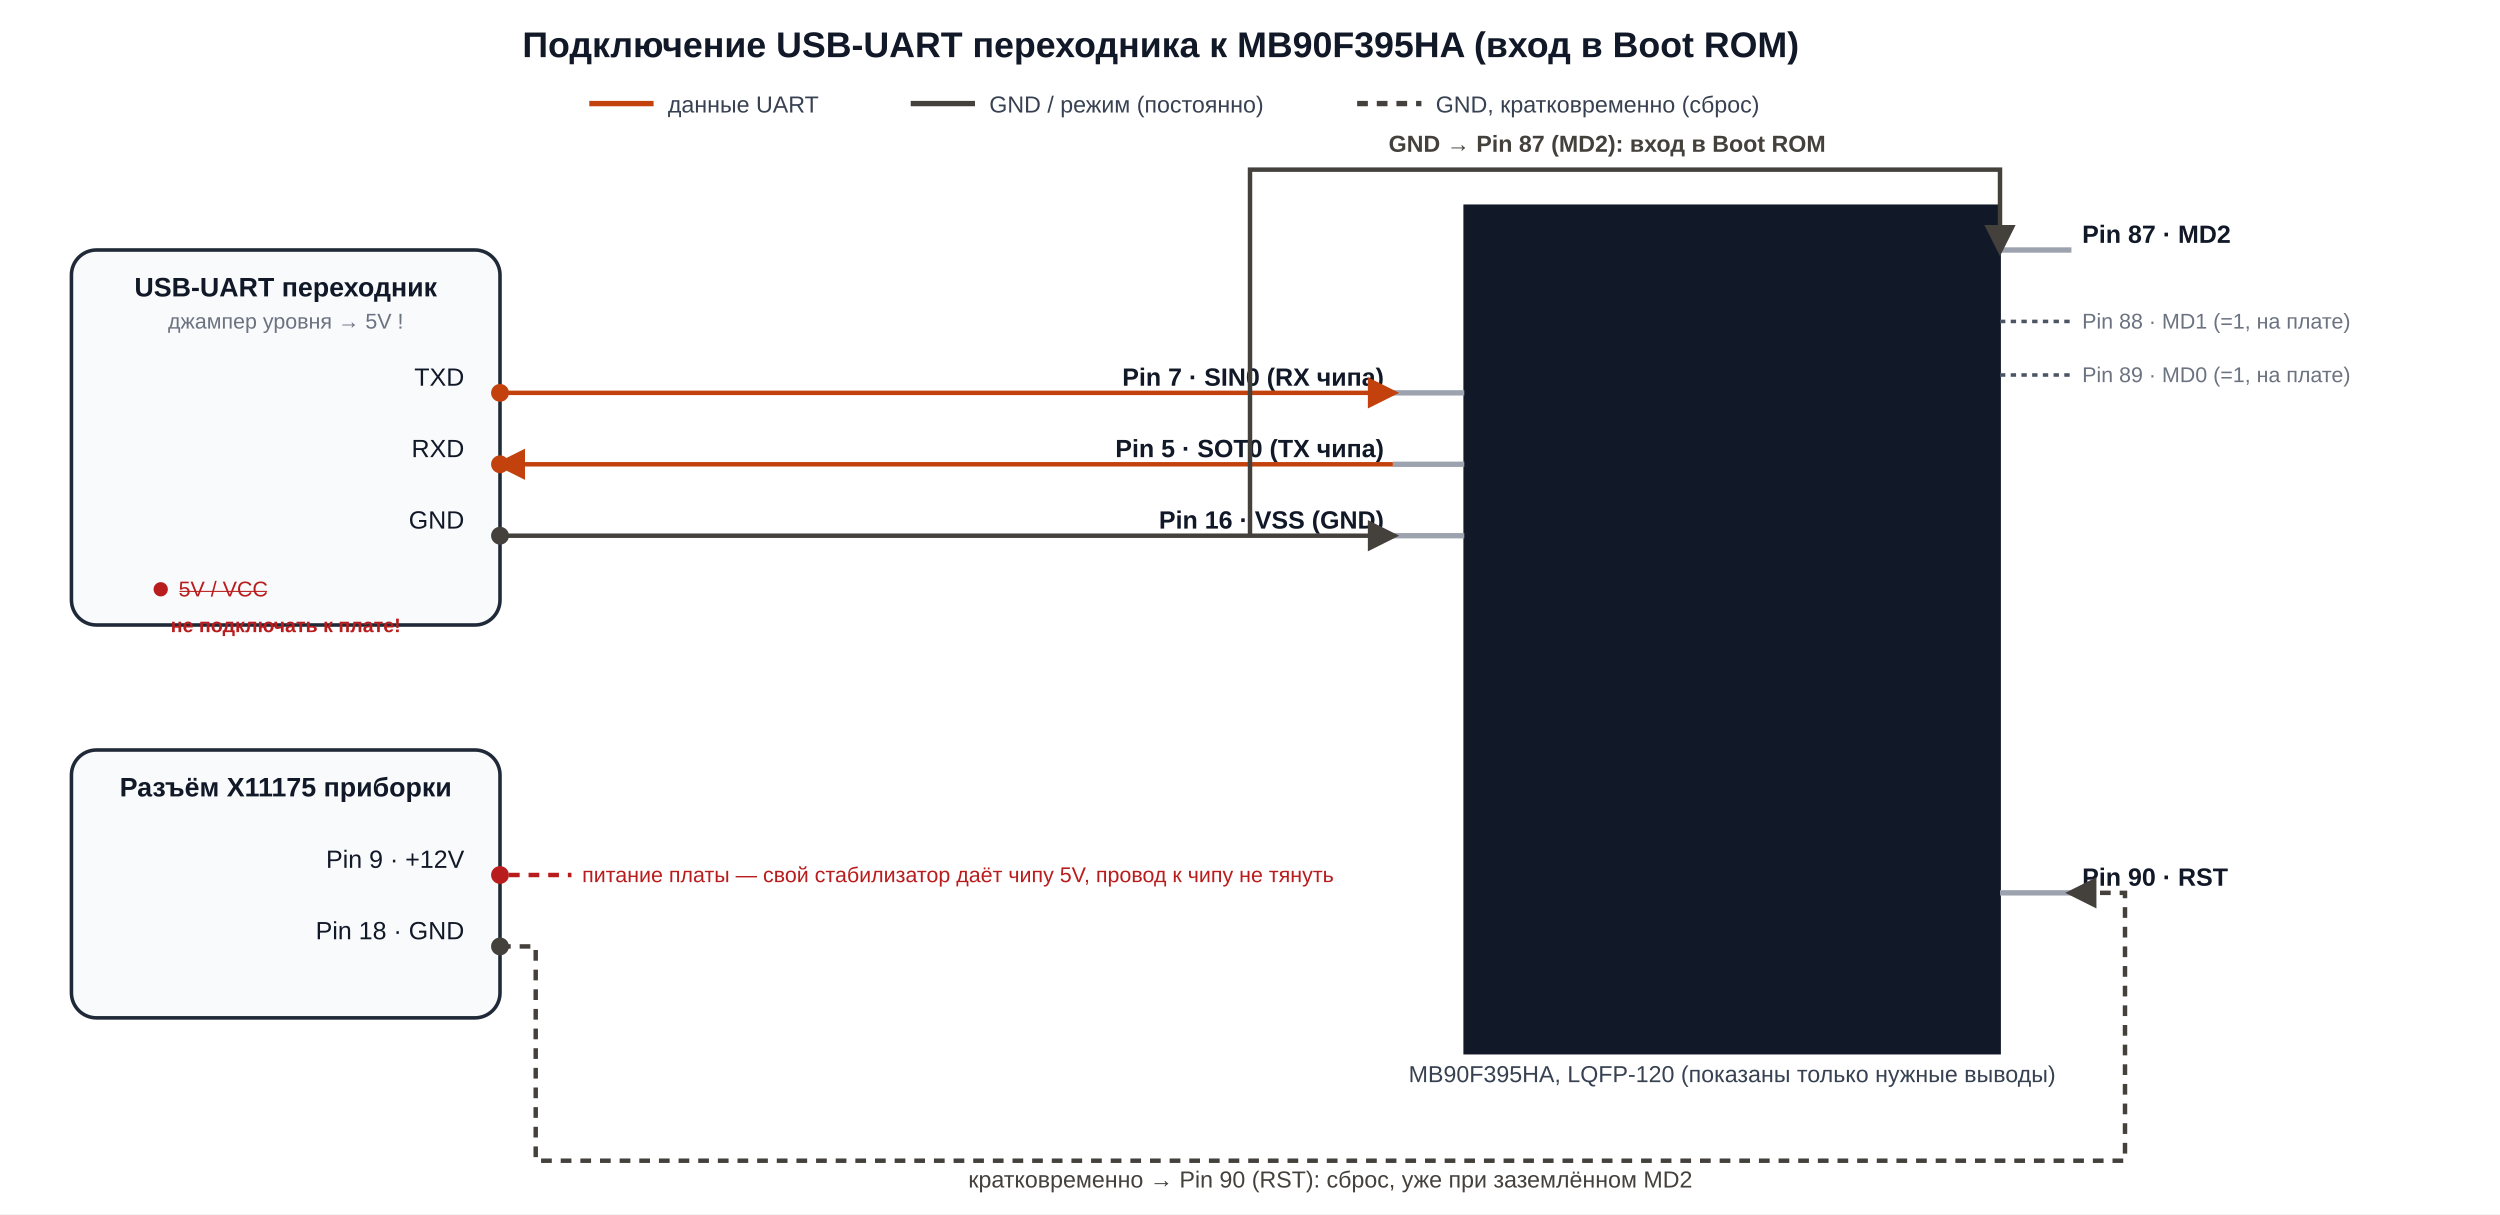
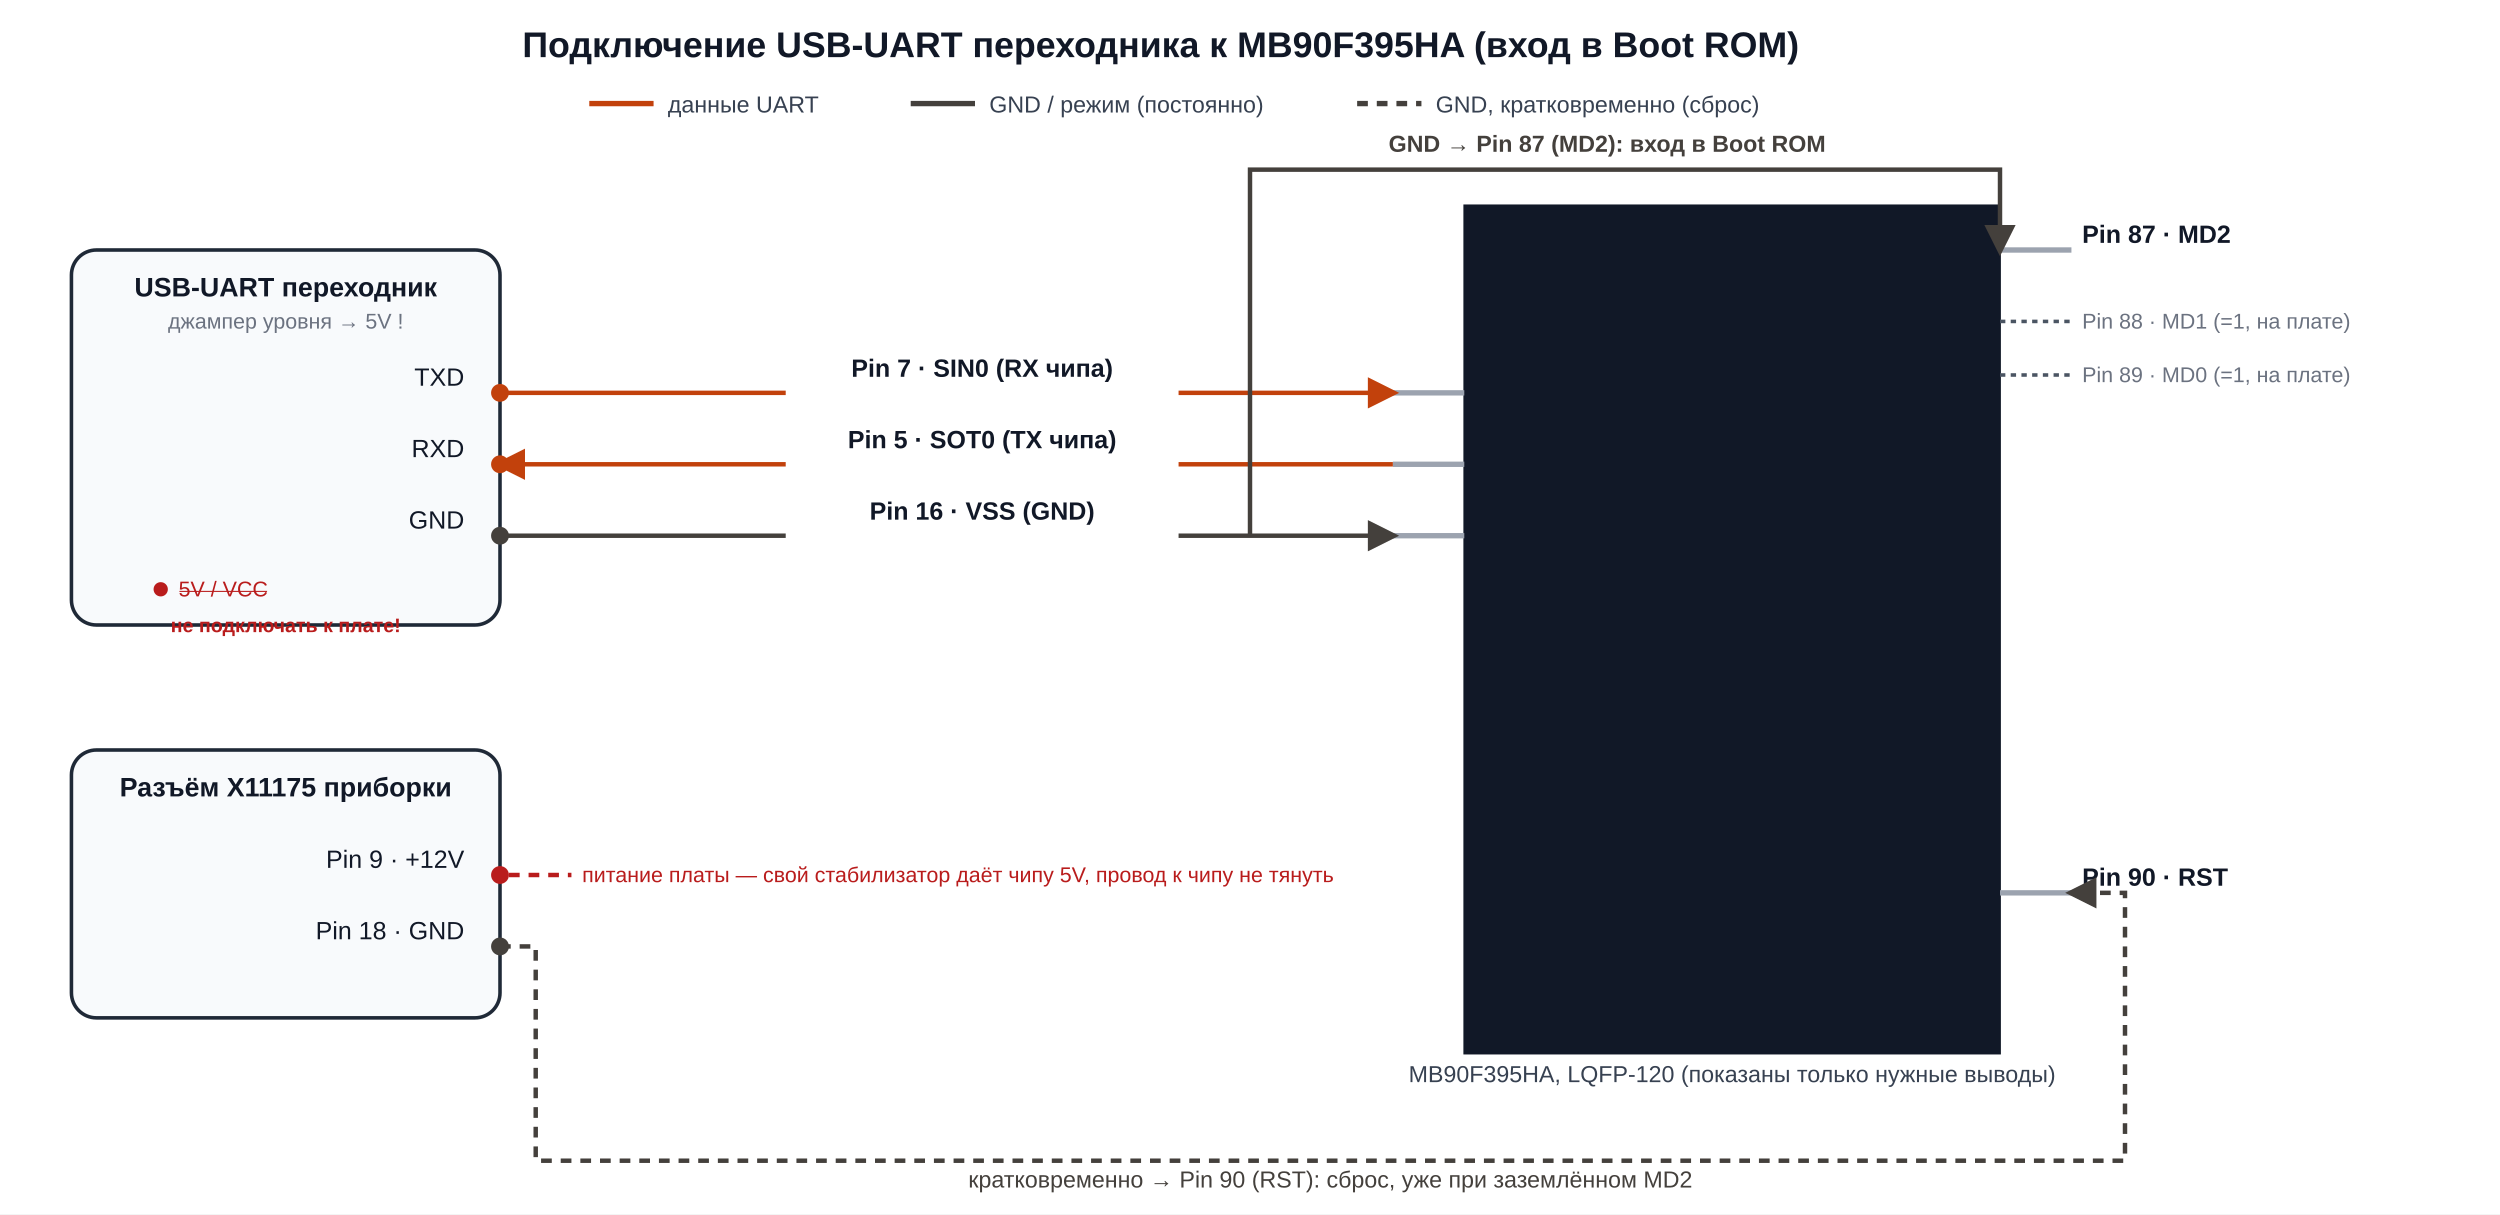
<svg xmlns="http://www.w3.org/2000/svg" viewBox="0 0 1400 680" font-family="-apple-system,Segoe UI,Arial,sans-serif">
  <defs>
    <marker id="arrowData" viewBox="0 0 10 10" refX="8" refY="5" markerWidth="7" markerHeight="7" orient="auto-start-reverse">
      <path d="M0,0 L10,5 L0,10 z" fill="#c2410c" />
    </marker>
    <marker id="arrowGnd" viewBox="0 0 10 10" refX="8" refY="5" markerWidth="7" markerHeight="7" orient="auto-start-reverse">
      <path d="M0,0 L10,5 L0,10 z" fill="#44403c" />
    </marker>
  </defs>
  <rect x="0" y="0" width="1400" height="680" fill="#ffffff" />
  <text x="650" y="32" text-anchor="middle" font-size="20" font-weight="700" fill="#111827">Подключение USB-UART переходника к MB90F395HA (вход в Boot ROM)</text>
  <g font-size="13" fill="#374151">
    <line x1="330" y1="58" x2="366" y2="58" stroke="#c2410c" stroke-width="3" />
    <text x="374" y="63">данные UART</text>
    <line x1="510" y1="58" x2="546" y2="58" stroke="#44403c" stroke-width="3" />
    <text x="554" y="63">GND / режим (постоянно)</text>
    <line x1="760" y1="58" x2="796" y2="58" stroke="#44403c" stroke-width="3" stroke-dasharray="6,5" />
    <text x="804" y="63">GND, кратковременно (сброс)</text>
  </g>
  <g>
    <rect x="40" y="140" width="240" height="210" rx="14" fill="#f8fafc" stroke="#1f2937" stroke-width="2" />
    <text x="160" y="166" text-anchor="middle" font-size="15" font-weight="700" fill="#111827">USB-UART переходник</text>
    <text x="160" y="184" text-anchor="middle" font-size="12" fill="#6b7280">джампер уровня → 5V !</text>
    <circle cx="280" cy="220" r="5" fill="#c2410c" />
    <text x="260" y="216" text-anchor="end" font-size="14" fill="#111827">TXD</text>
    <circle cx="280" cy="260" r="5" fill="#c2410c" />
    <text x="260" y="256" text-anchor="end" font-size="14" fill="#111827">RXD</text>
    <circle cx="280" cy="300" r="5" fill="#44403c" />
    <text x="260" y="296" text-anchor="end" font-size="14" fill="#111827">GND</text>
    <circle cx="90" cy="330" r="4" fill="#b91c1c" />
    <text x="100" y="334" font-size="12" fill="#b91c1c" text-decoration="line-through">5V / VCC</text>
    <text x="160" y="340" text-anchor="middle" font-size="11" fill="#b91c1c" font-weight="700" dy="14">не подключать к плате!</text>
  </g>
  <g>
    <rect x="40" y="420" width="240" height="150" rx="14" fill="#f8fafc" stroke="#1f2937" stroke-width="2" />
    <text x="160" y="446" text-anchor="middle" font-size="15" font-weight="700" fill="#111827">Разъём X11175 приборки</text>
    <circle cx="280" cy="490" r="5" fill="#b91c1c" />
    <text x="260" y="486" text-anchor="end" font-size="14" fill="#111827">Pin 9 · +12V</text>
    <circle cx="280" cy="530" r="5" fill="#44403c" />
    <text x="260" y="526" text-anchor="end" font-size="14" fill="#111827">Pin 18 · GND</text>
  </g>
  <path d="M285,490 L 320,490" fill="none" stroke="#b91c1c" stroke-width="2.5" stroke-dasharray="6,5" />
  <text x="326" y="494" font-size="12" fill="#b91c1c">питание платы — свой стабилизатор даёт чипу 5V, провод к чипу не тянуть</text>
  <g>
    <rect x="820" y="115" width="300" height="475" fill="#111827" stroke="#111827" />
    <text x="970" y="606" text-anchor="middle" font-size="13" fill="#374151">MB90F395HA, LQFP-120 (показаны только нужные выводы)</text>
    <line x1="780" y1="220" x2="820" y2="220" stroke="#9ca3af" stroke-width="3" />
-     <text x="775" y="216" text-anchor="end" font-size="14" font-weight="600" fill="#111827">Pin 7 · SIN0 (RX чипа)</text>
    <line x1="780" y1="260" x2="820" y2="260" stroke="#9ca3af" stroke-width="3" />
-     <text x="775" y="256" text-anchor="end" font-size="14" font-weight="600" fill="#111827">Pin 5 · SOT0 (TX чипа)</text>
    <line x1="780" y1="300" x2="820" y2="300" stroke="#9ca3af" stroke-width="3" />
-     <text x="775" y="296" text-anchor="end" font-size="14" font-weight="600" fill="#111827">Pin 16 · VSS (GND)</text>
    <line x1="1120" y1="140" x2="1160" y2="140" stroke="#9ca3af" stroke-width="3" />
    <text x="1166" y="136" font-size="14" font-weight="600" fill="#111827">Pin 87 · MD2</text>
    <line x1="1120" y1="180" x2="1160" y2="180" stroke="#4b5563" stroke-width="2" stroke-dasharray="3,3" />
    <text x="1166" y="184" font-size="12" fill="#6b7280">Pin 88 · MD1 (=1, на плате)</text>
    <line x1="1120" y1="210" x2="1160" y2="210" stroke="#4b5563" stroke-width="2" stroke-dasharray="3,3" />
    <text x="1166" y="214" font-size="12" fill="#6b7280">Pin 89 · MD0 (=1, на плате)</text>
    <line x1="1120" y1="500" x2="1160" y2="500" stroke="#9ca3af" stroke-width="3" />
    <text x="1166" y="496" font-size="14" font-weight="600" fill="#111827">Pin 90 · RST</text>
  </g>
-   <path d="M280,220 L 780,220" fill="none" stroke="#c2410c" stroke-width="2.5" marker-end="url(#arrowData)" />
-   <path d="M780,260 L 280,260" fill="none" stroke="#c2410c" stroke-width="2.5" marker-end="url(#arrowData)" />
-   <path d="M280,300 L 780,300" fill="none" stroke="#44403c" stroke-width="2.5" marker-end="url(#arrowGnd)" />
+   <path d="M280,220 L 440,220" fill="none" stroke="#c2410c" stroke-width="2.5" />
+   <path d="M660,220 L 780,220" fill="none" stroke="#c2410c" stroke-width="2.5" marker-end="url(#arrowData)" />
+   <text x="550" y="211" text-anchor="middle" font-size="14" font-weight="600" fill="#111827">Pin 7 · SIN0 (RX чипа)</text>
+   <path d="M780,260 L 660,260" fill="none" stroke="#c2410c" stroke-width="2.5" />
+   <path d="M440,260 L 280,260" fill="none" stroke="#c2410c" stroke-width="2.5" marker-end="url(#arrowData)" />
+   <text x="550" y="251" text-anchor="middle" font-size="14" font-weight="600" fill="#111827">Pin 5 · SOT0 (TX чипа)</text>
+   <path d="M280,300 L 440,300" fill="none" stroke="#44403c" stroke-width="2.5" />
+   <path d="M660,300 L 780,300" fill="none" stroke="#44403c" stroke-width="2.5" marker-end="url(#arrowGnd)" />
+   <text x="550" y="291" text-anchor="middle" font-size="14" font-weight="600" fill="#111827">Pin 16 · VSS (GND)</text>
  <path d="M700,300 L 700,95 L 1120,95 L 1120,140" fill="none" stroke="#44403c" stroke-width="2.5" marker-end="url(#arrowGnd)" />
  <text x="900" y="85" text-anchor="middle" font-size="13" font-weight="700" fill="#44403c">GND → Pin 87 (MD2): вход в Boot ROM</text>
  <path d="M280,530 L 300,530 L 300,650 L 1190,650 L 1190,500 L 1160,500" fill="none" stroke="#44403c" stroke-width="2.5" stroke-dasharray="6,5" marker-end="url(#arrowGnd)" />
  <text x="745" y="665" text-anchor="middle" font-size="13" fill="#44403c">кратковременно → Pin 90 (RST): сброс, уже при заземлённом MD2</text>
</svg>
